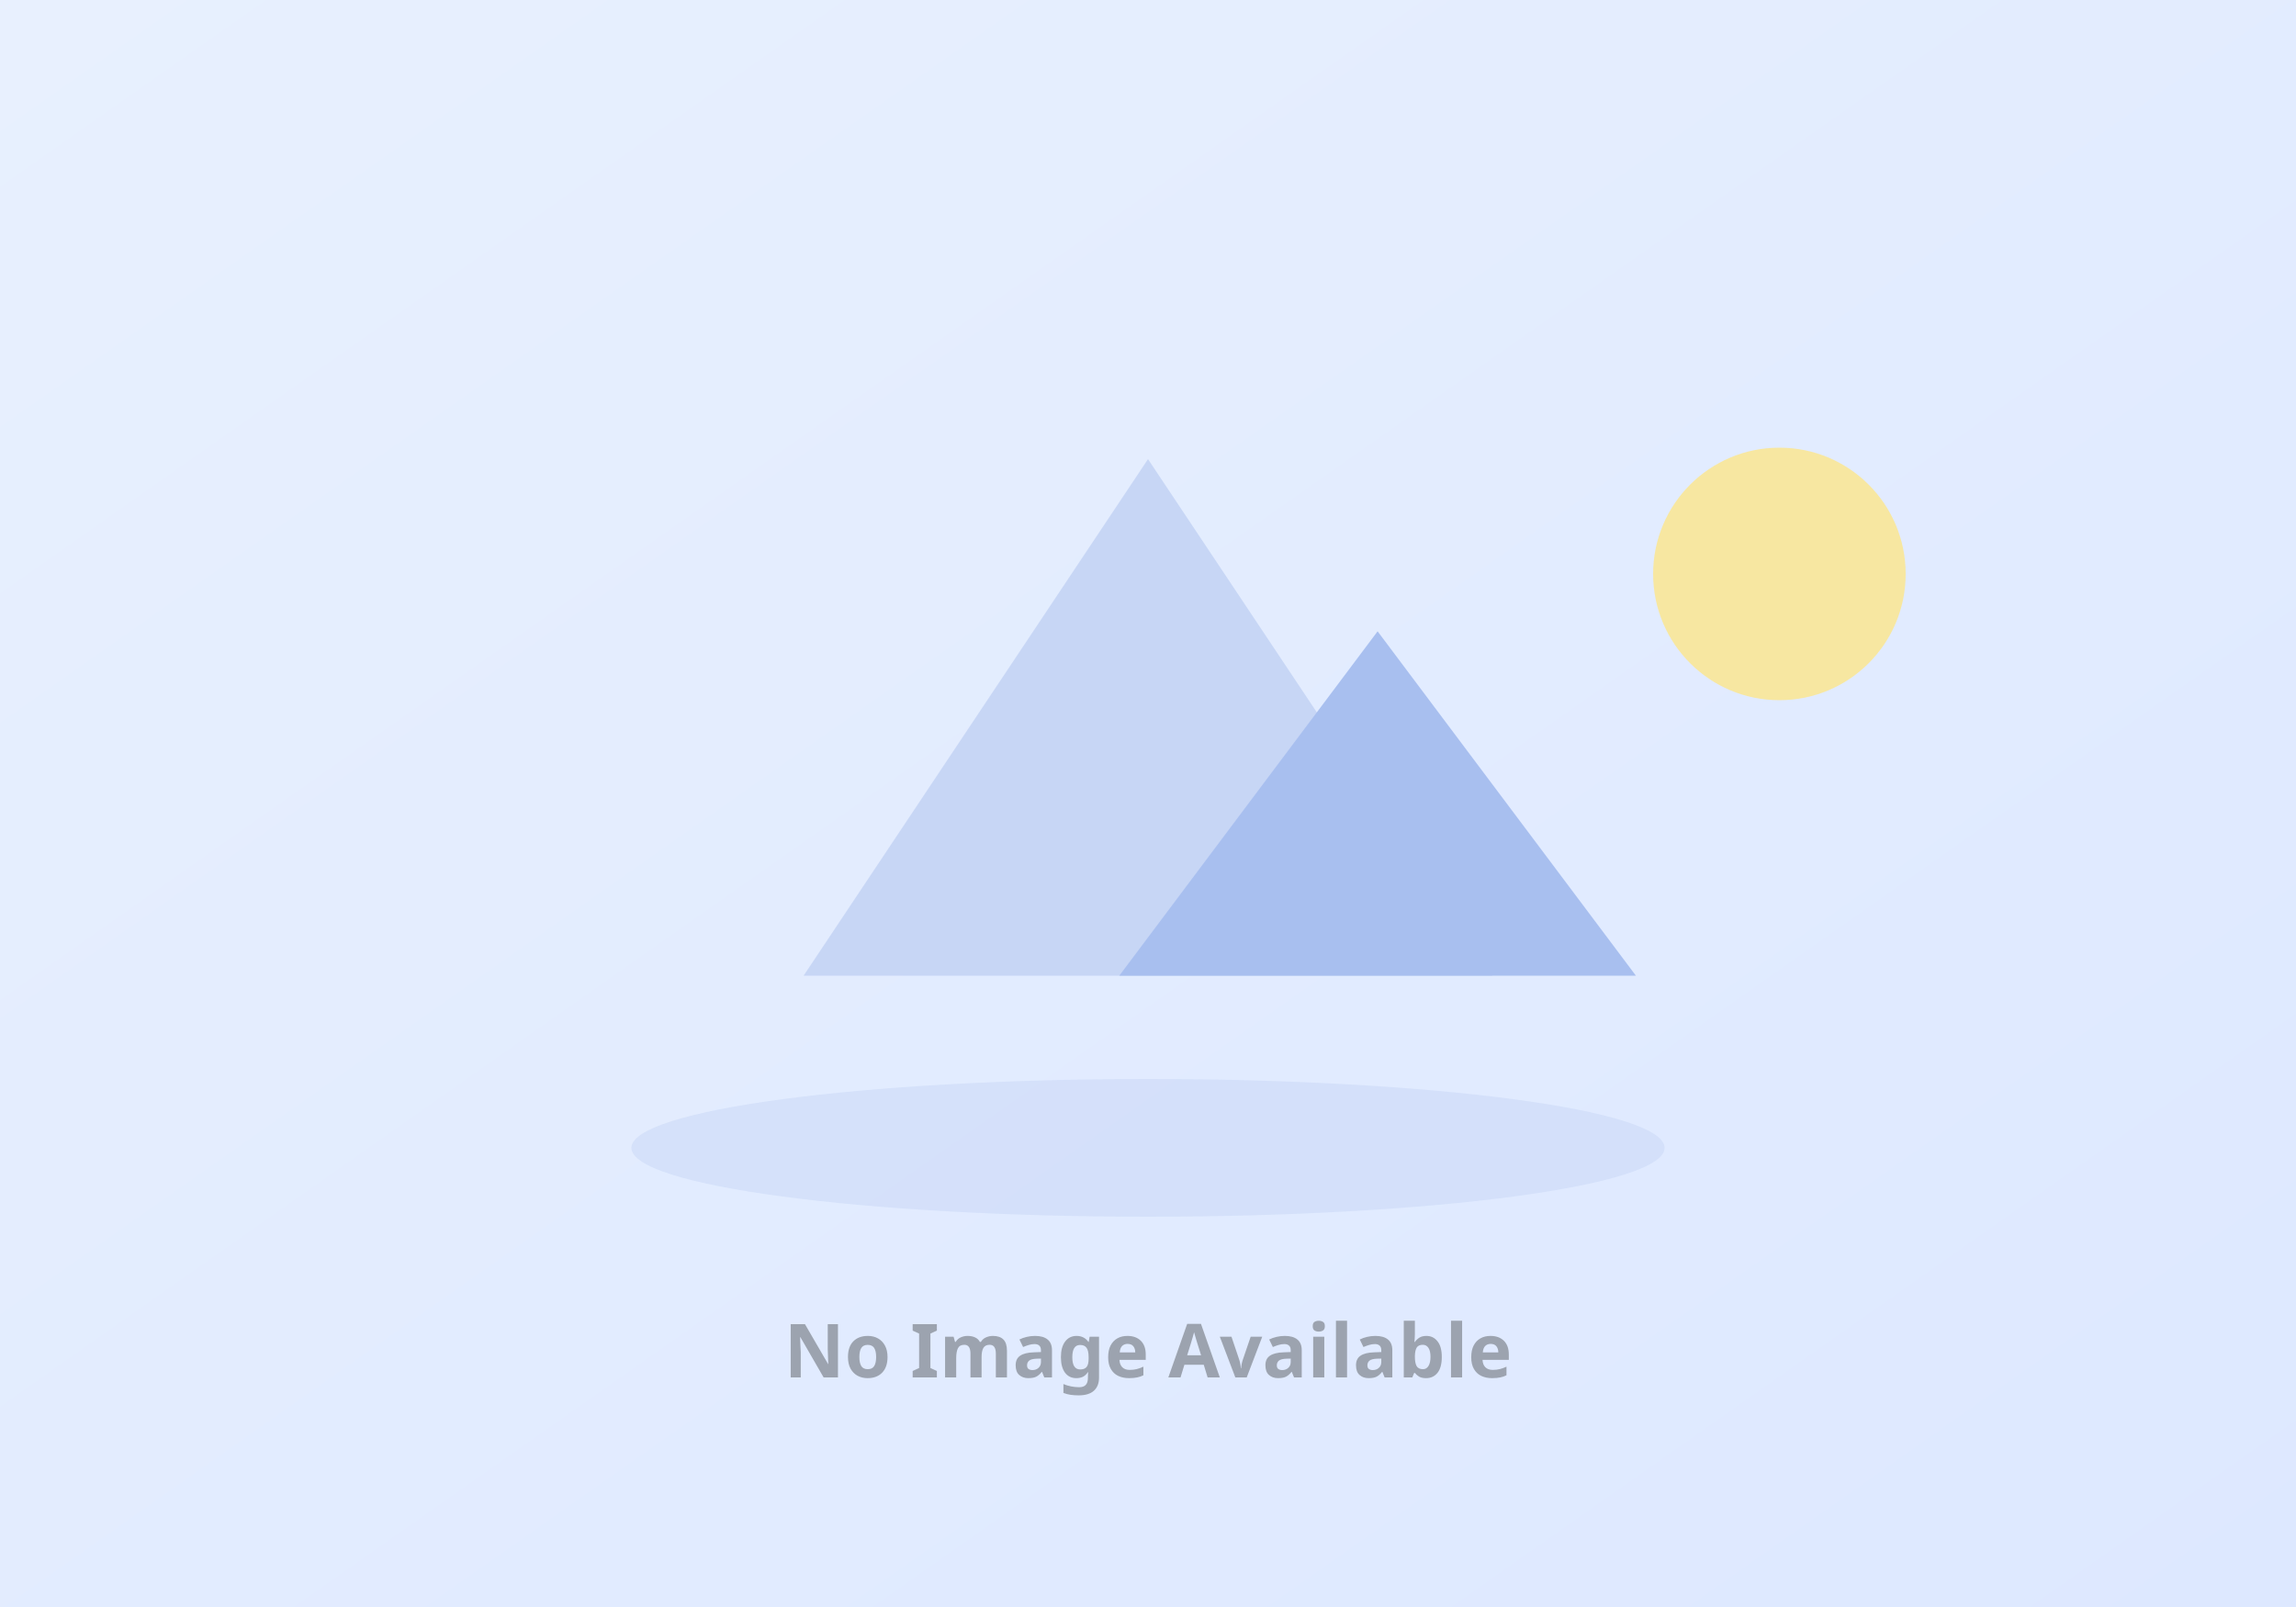
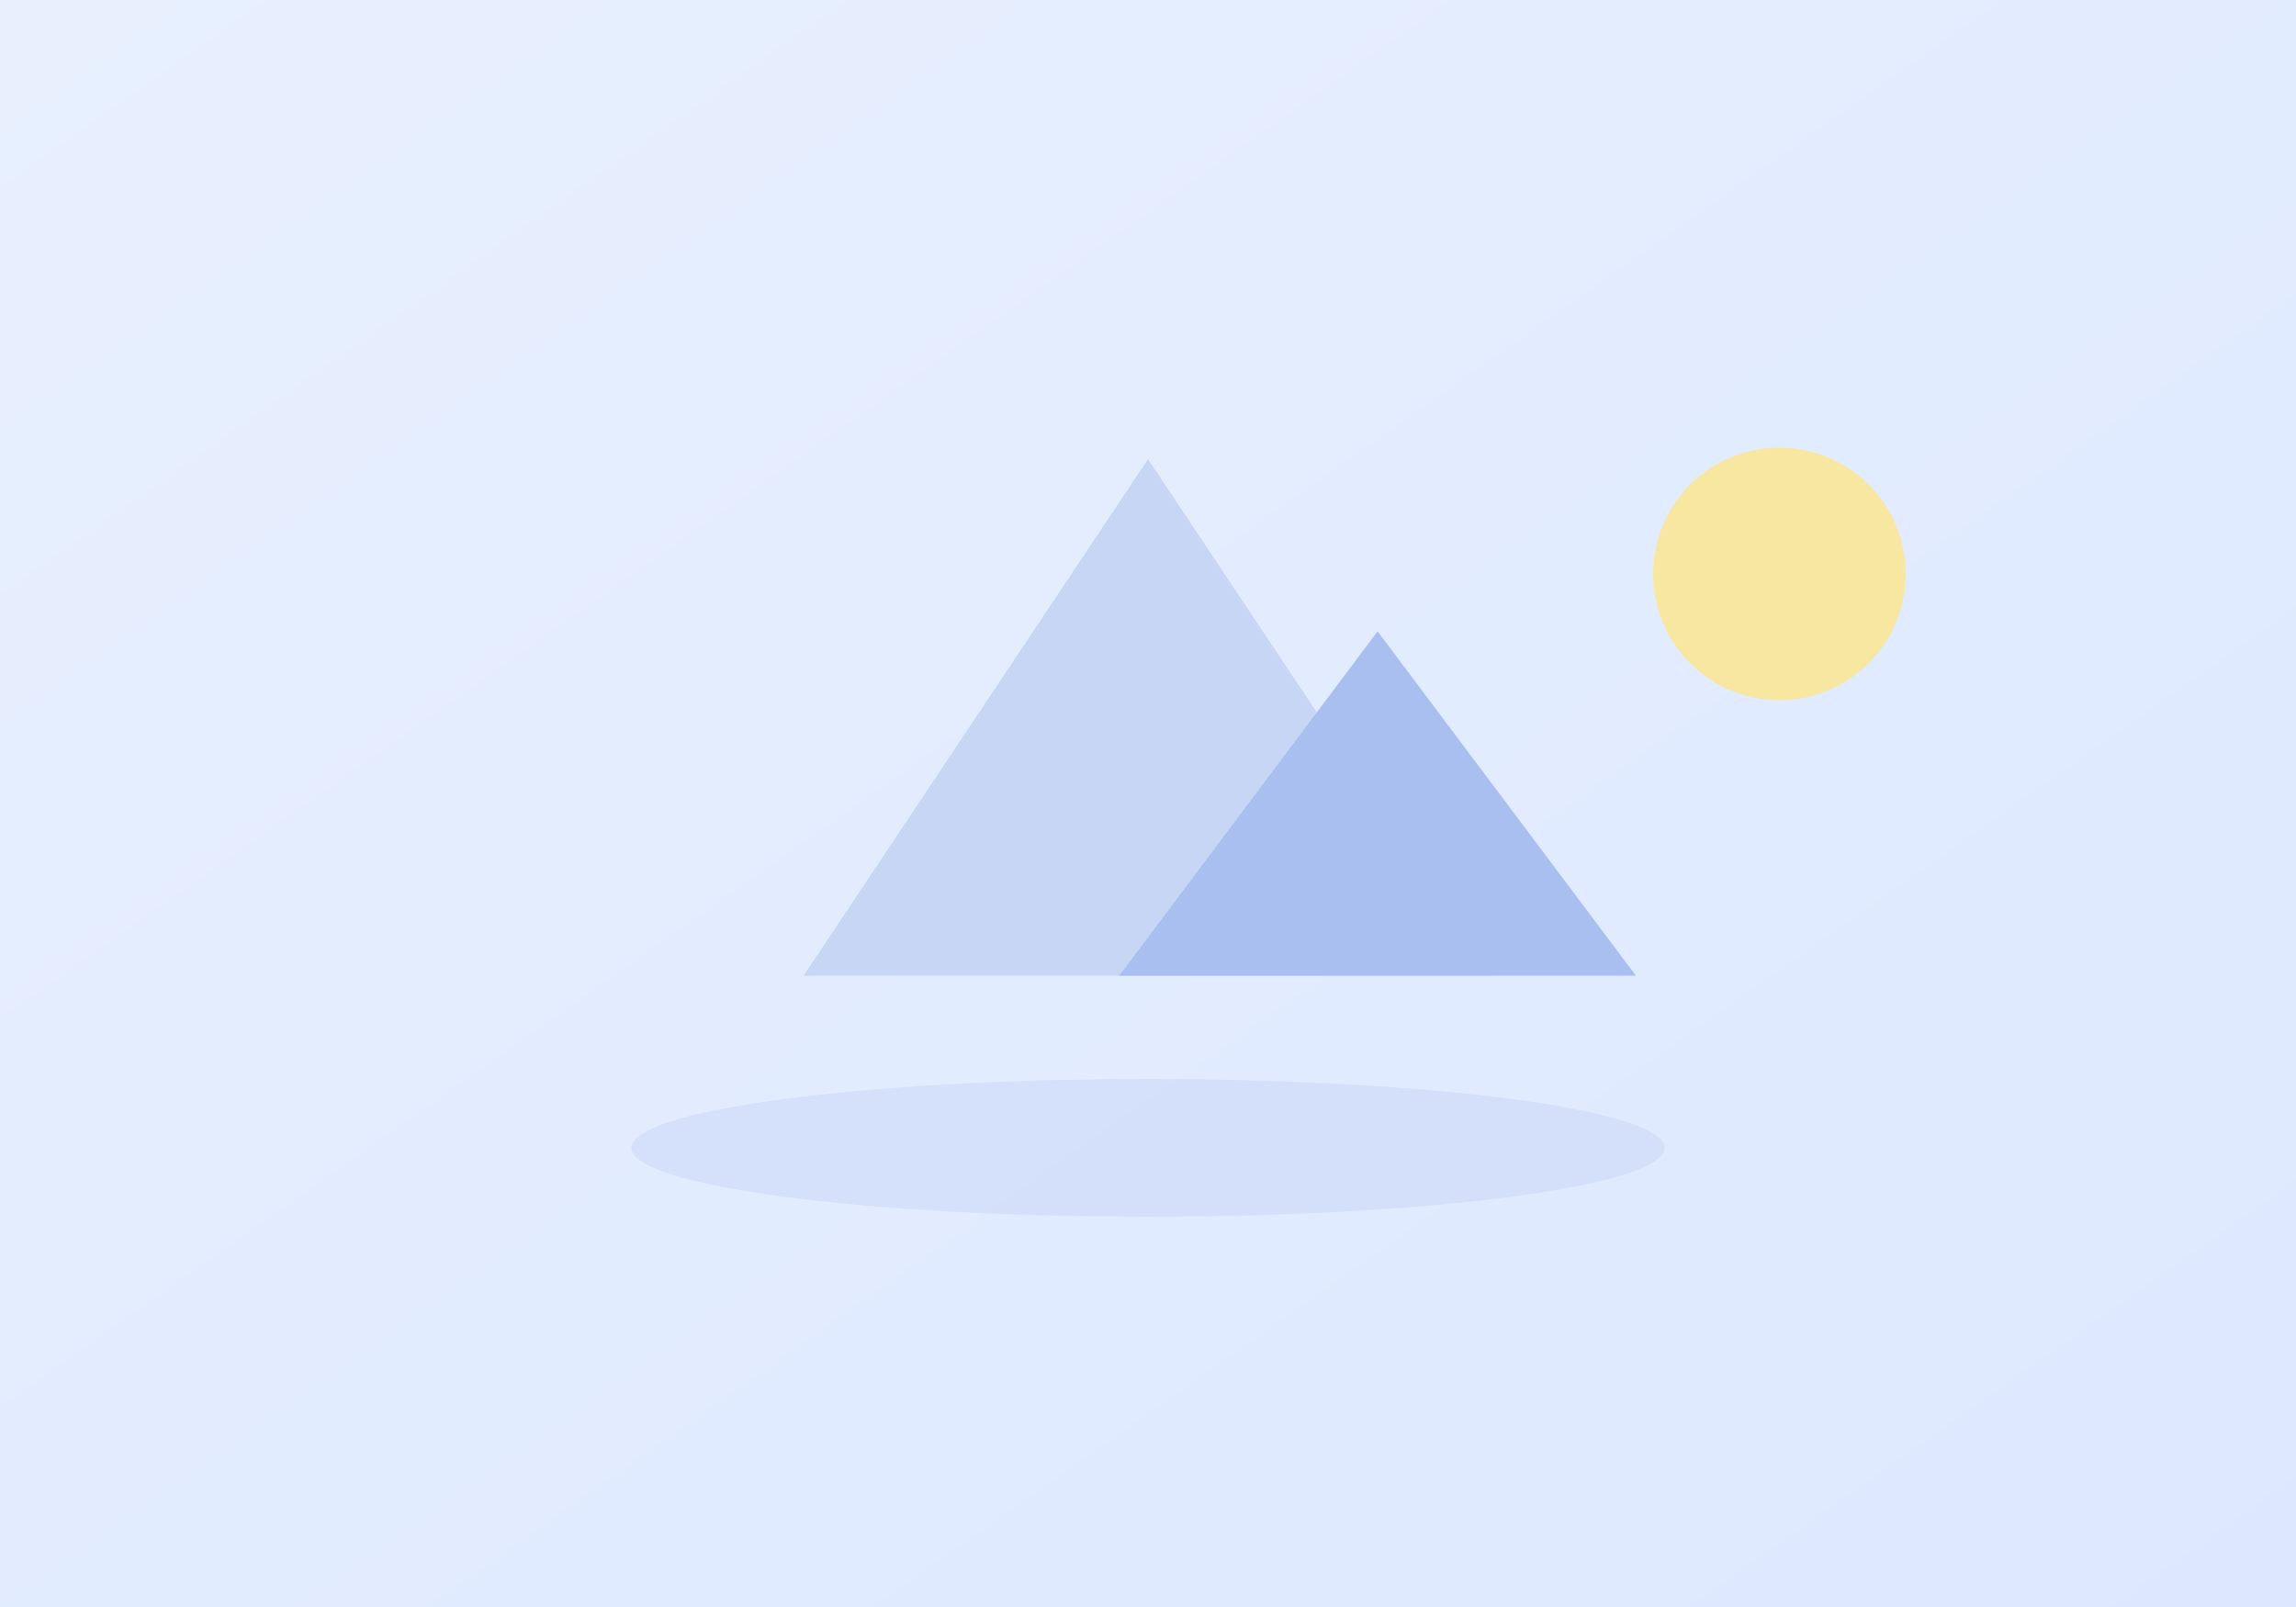
<svg xmlns="http://www.w3.org/2000/svg" viewBox="0 0 400 280" width="400" height="280">
  <defs>
    <linearGradient id="bg" x1="0%" y1="0%" x2="100%" y2="100%">
      <stop offset="0%" stop-color="#e8f0fe" />
      <stop offset="100%" stop-color="#dde8ff" />
    </linearGradient>
  </defs>
  <rect width="400" height="280" fill="url(#bg)" />
  <polygon points="200,80 140,170 260,170" fill="#c7d6f5" />
  <polygon points="240,110 195,170 285,170" fill="#a8bfef" />
  <circle cx="310" cy="100" r="22" fill="#fde68a" opacity="0.8" />
  <ellipse cx="200" cy="200" rx="90" ry="12" fill="#c7d6f5" opacity="0.5" />
-   <text x="200" y="240" font-family="system-ui, sans-serif" font-size="13" font-weight="600" fill="#9ca3af" text-anchor="middle">No Image Available</text>
</svg>
